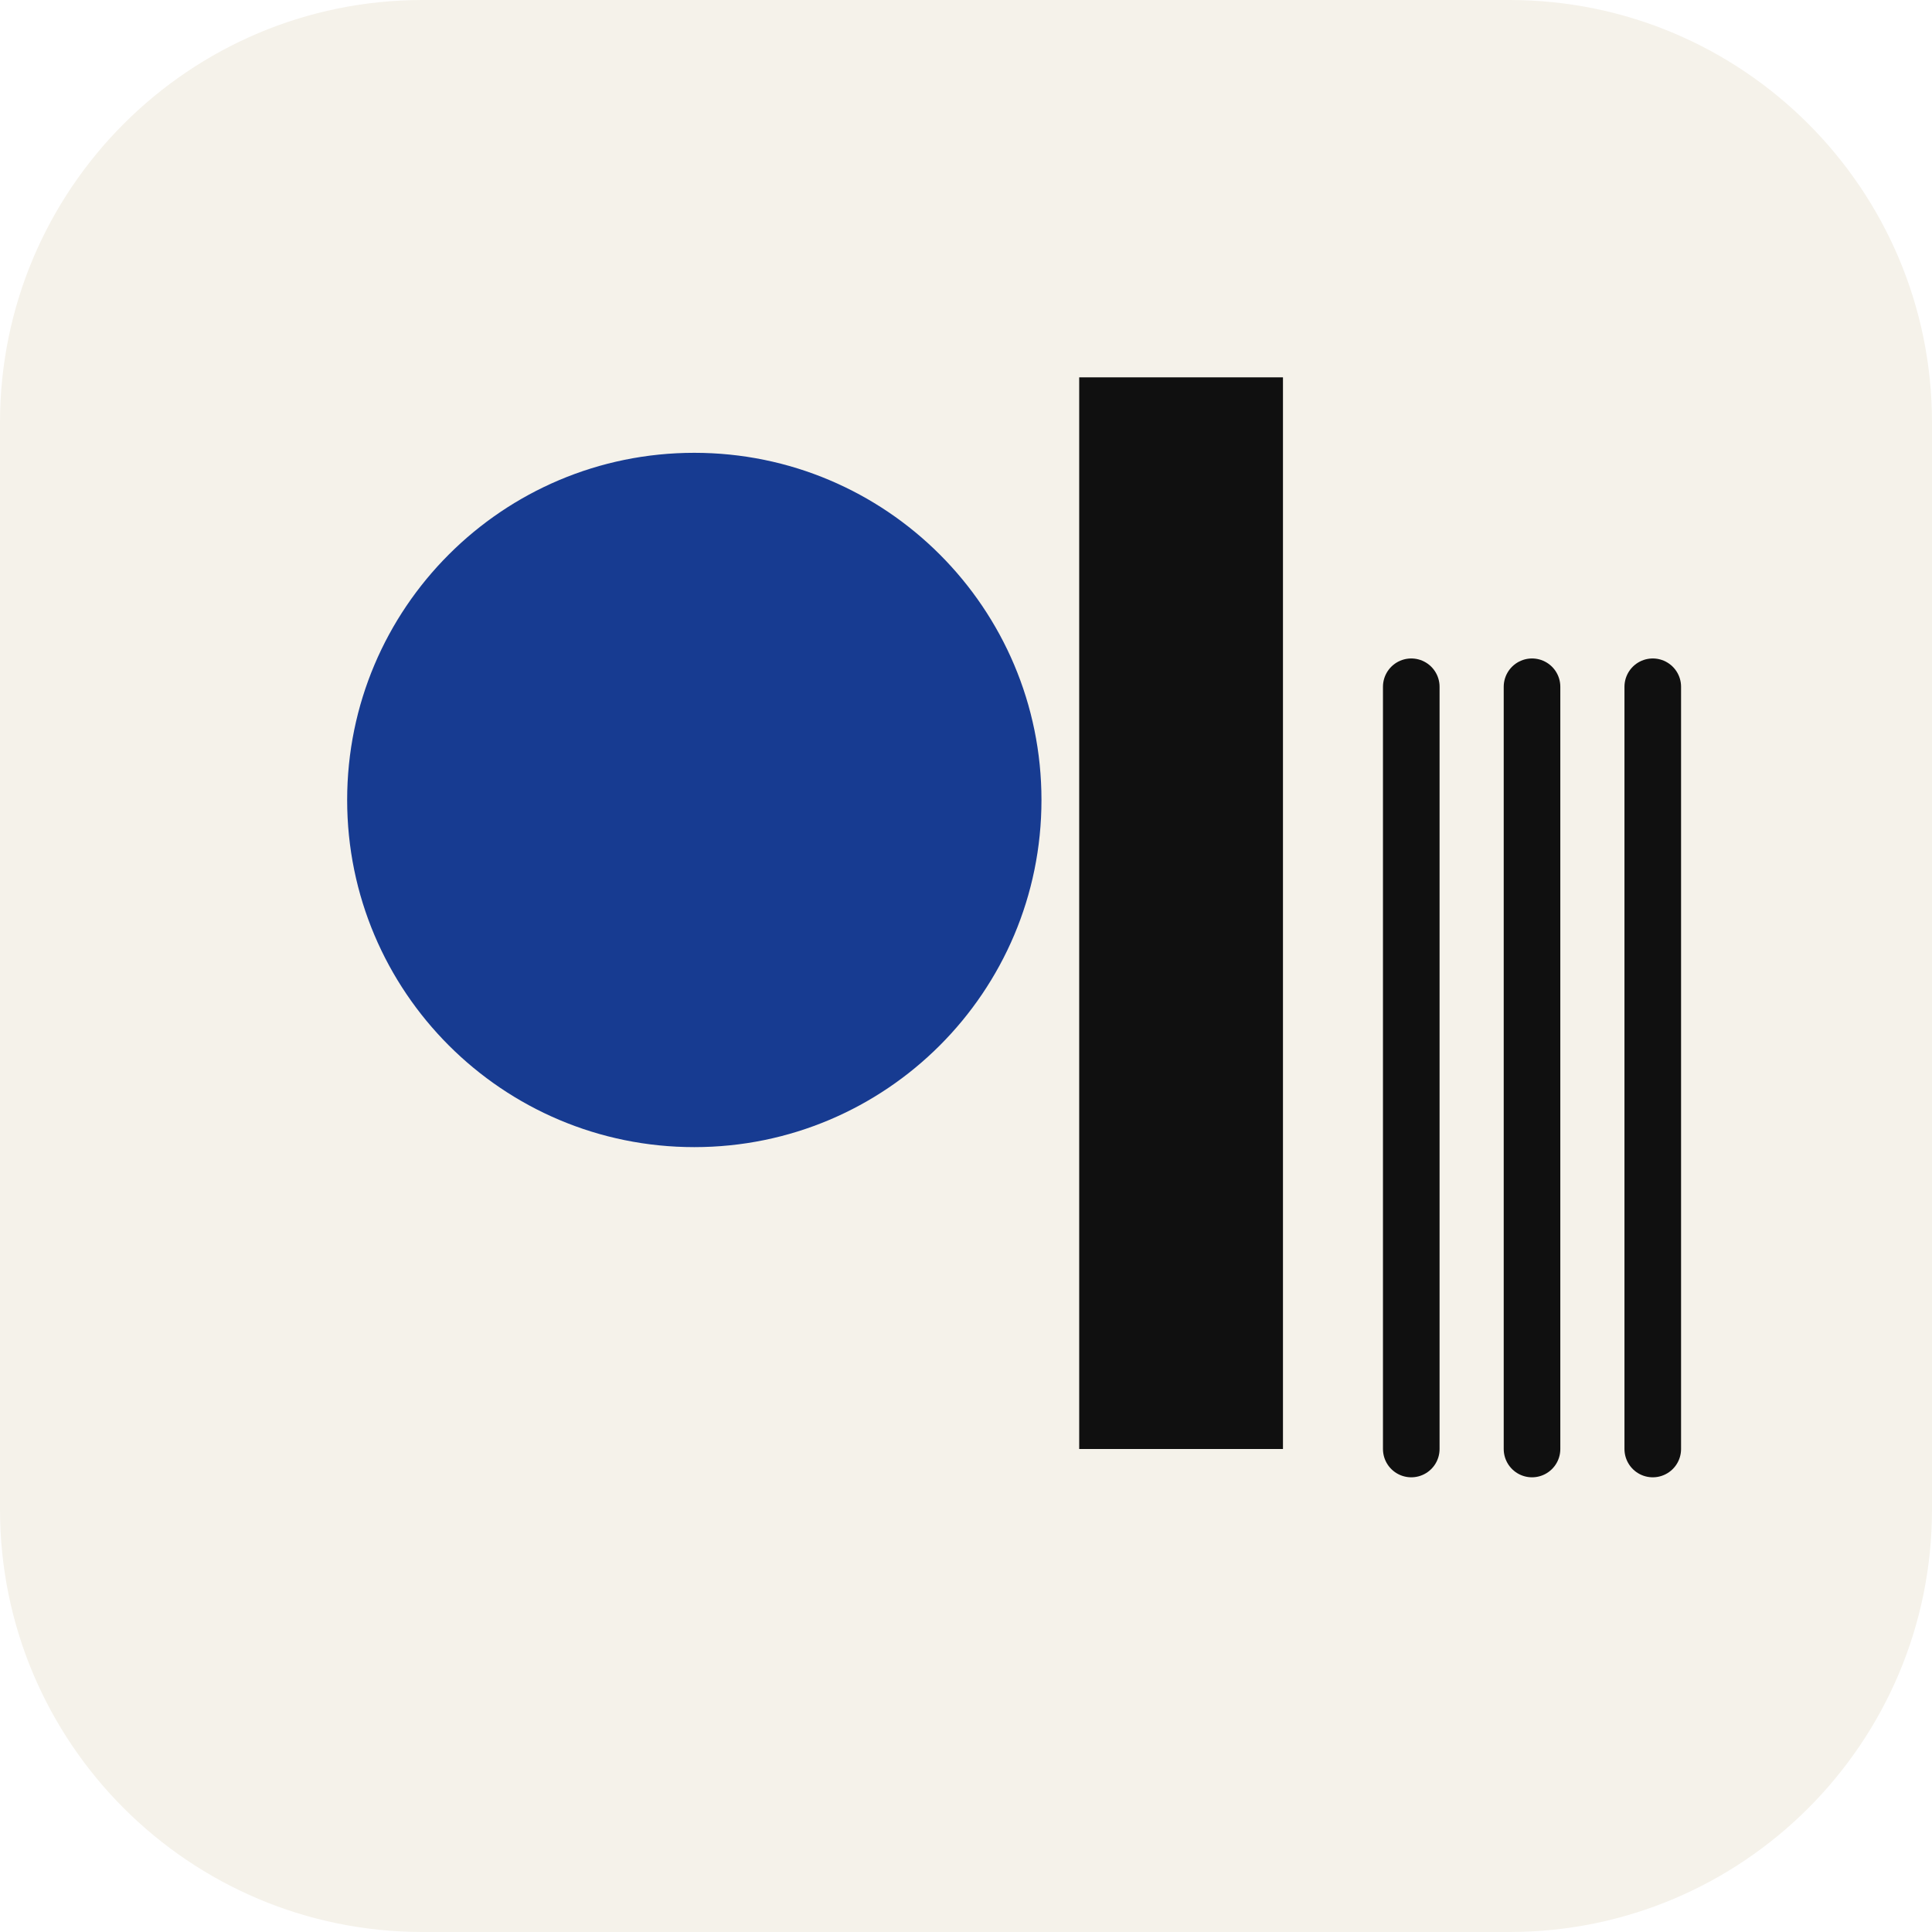
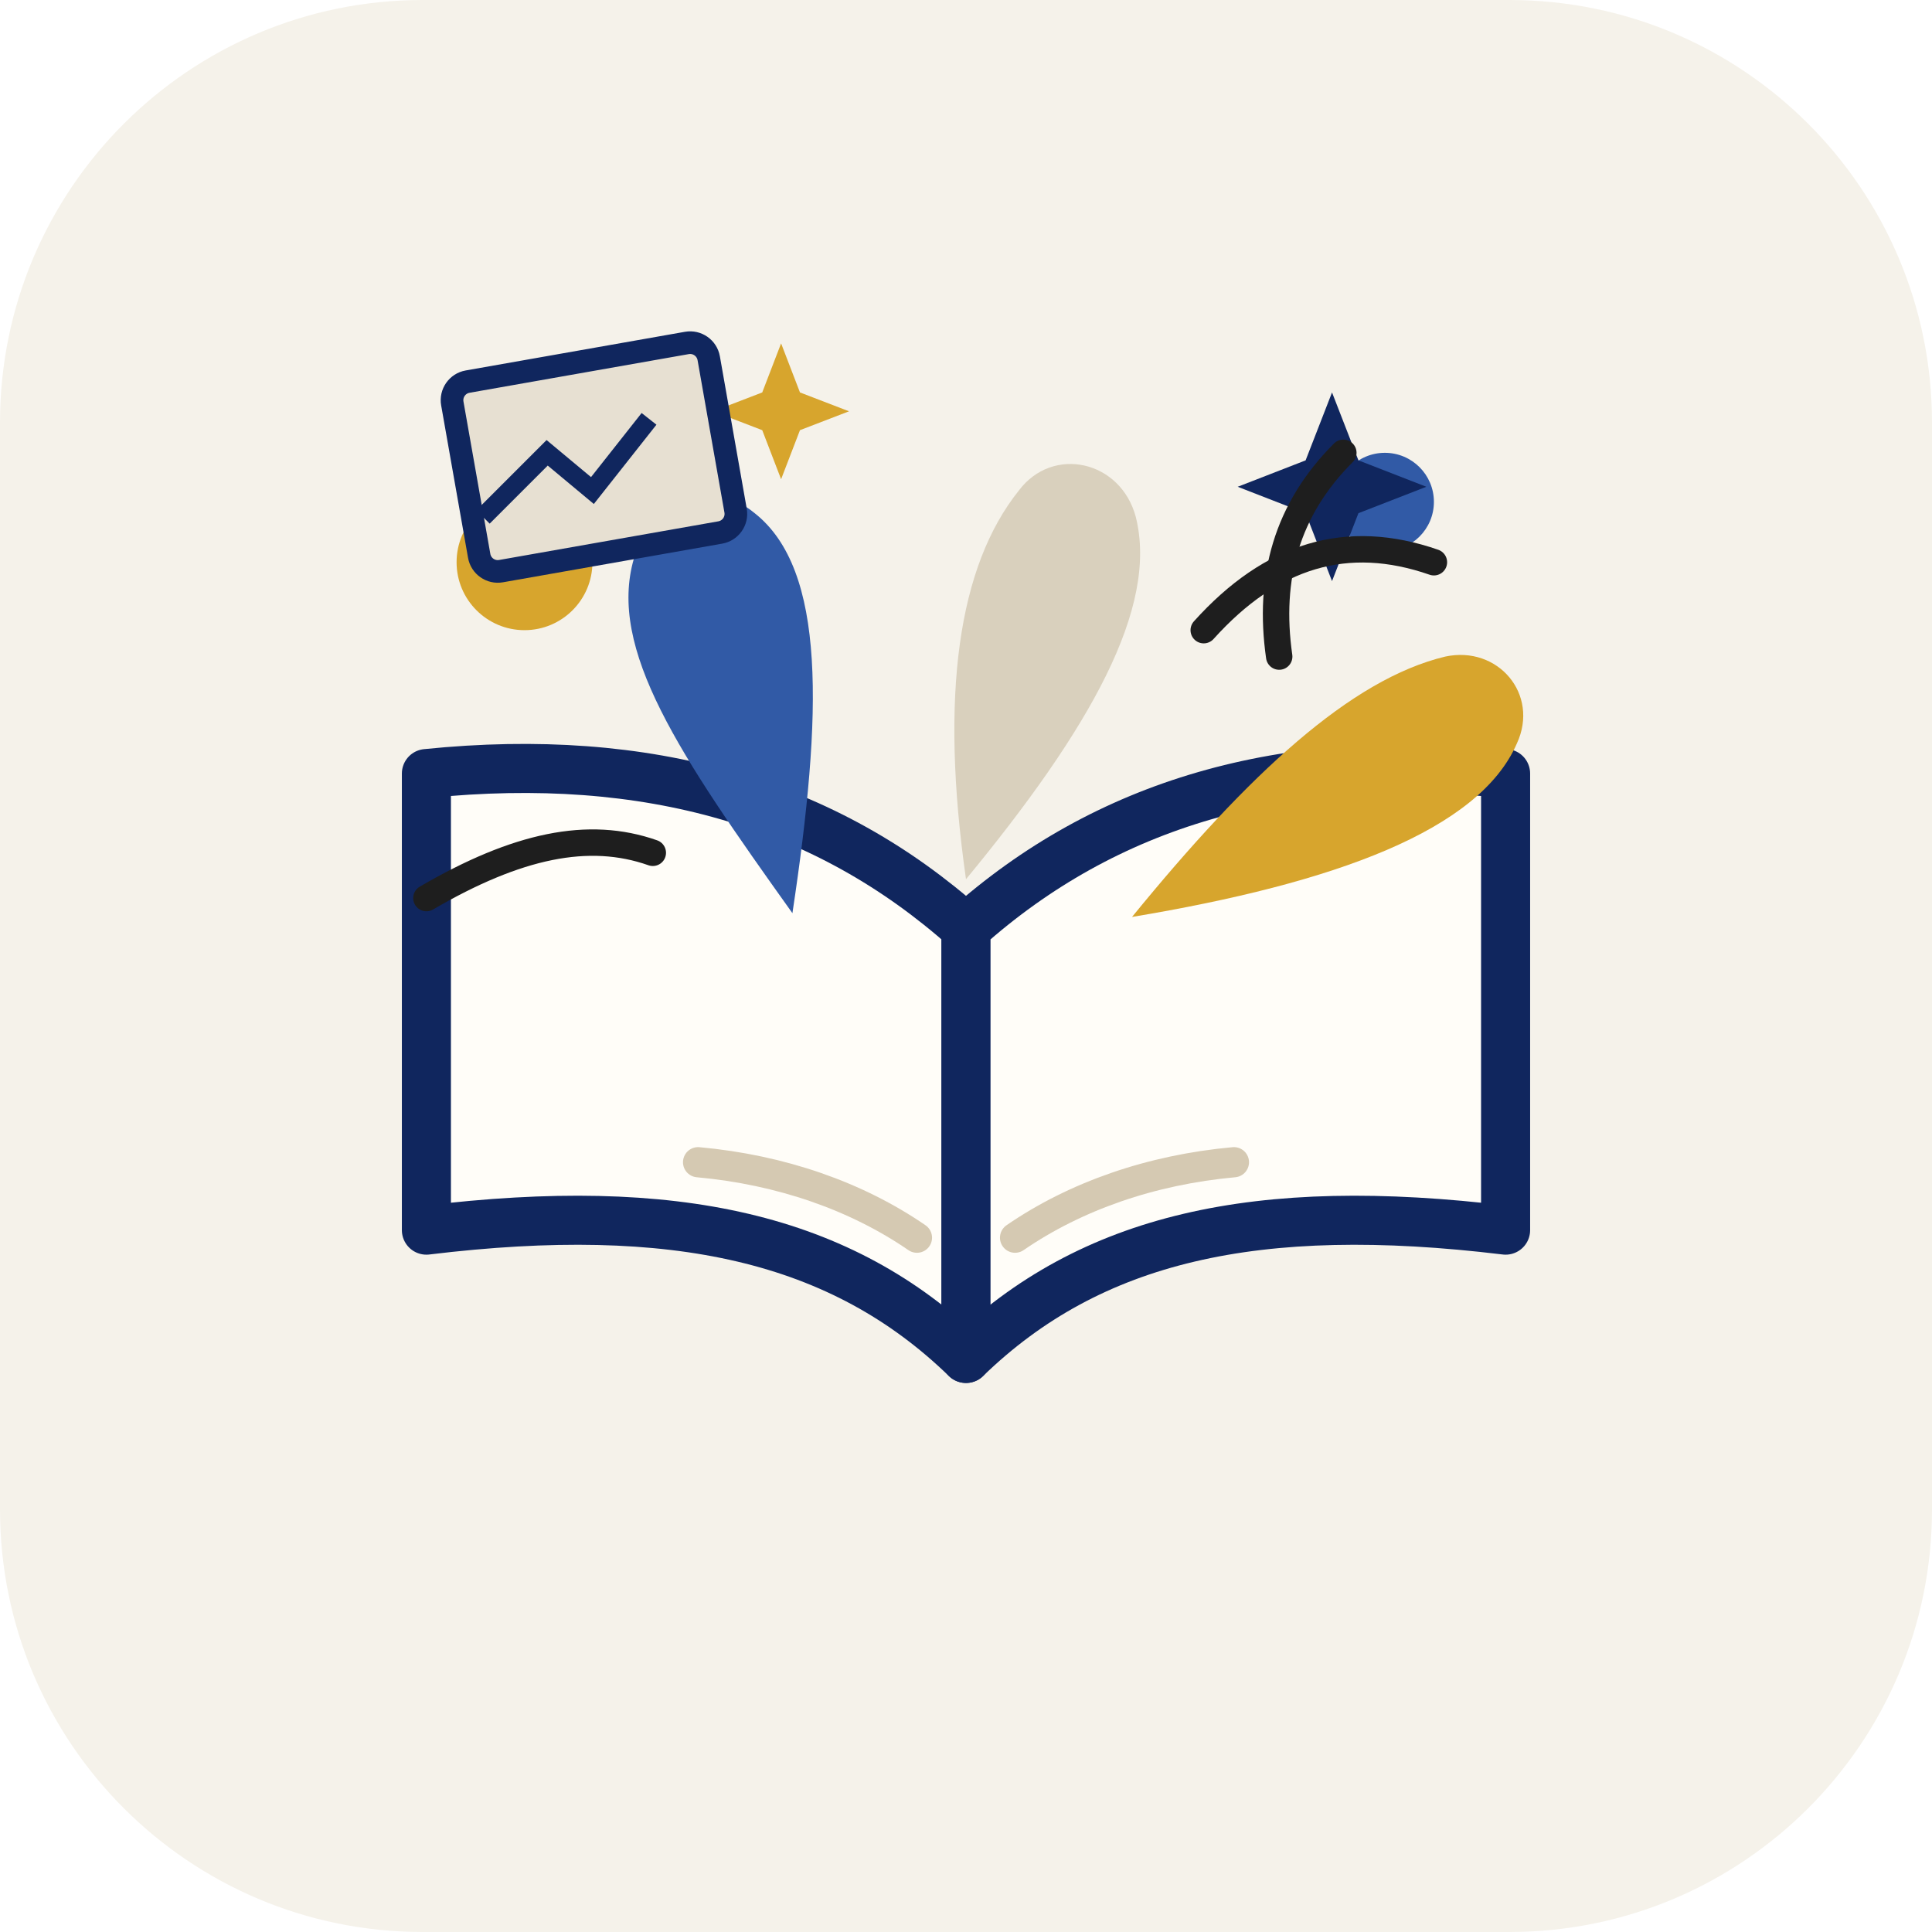
<svg xmlns="http://www.w3.org/2000/svg" viewBox="0 0 512 512">
  <rect width="512" height="512" rx="112" fill="#F5F2EA" />
-   <circle cx="184" cy="212" r="92" fill="#173B91" />
-   <rect x="286" y="100" width="54" height="284" fill="#101010" />
-   <path d="M374 182v202M406 182v202M438 182v202" stroke="#101010" stroke-width="15" stroke-linecap="round" />
+   <path d="M256 360C223 328 179 318 113 326V205c59-6 106 8 143 41v114Z" fill="#FFFDF8" stroke="#10265E" stroke-width="13" stroke-linejoin="round" />
+   <path d="M256 360c33-32 77-42 143-34V205c-59-6-106 8-143 41v114Z" fill="#FFFDF8" stroke="#10265E" stroke-width="13" stroke-linejoin="round" />
+   <path d="M256 246v114" stroke="#10265E" stroke-width="10" stroke-linecap="round" />
+   <path d="M185 308c22 2 42 9 58 20M327 308c-22 2-42 9-58 20" fill="none" stroke="#D5C9B2" stroke-width="8" stroke-linecap="round" />
+   <path d="M210 242c-30-42-49-70-42-94 4-15 20-22 32-12 19 15 18 53 10 106Z" fill="#315AA6" />
+   <path d="M300 243c31-38 58-63 83-69 14-3 25 10 19 23-10 23-48 37-102 46Z" fill="#D7A52D" />
+   <path d="M256 233c-7-49-2-83 14-103 9-12 27-8 31 7 6 24-12 56-45 96Z" fill="#D9D0BD" />
+   <circle cx="139" cy="149" r="18" fill="#D7A52D" />
+   <circle cx="367" cy="133" r="13" fill="#315AA6" />
+   <path d="M113 238c24-14 43-18 60-12" fill="none" stroke="#1E1E1E" stroke-width="7" stroke-linecap="round" />
+   <path d="M353 104l7 18 18 7-18 7-7 18-7-18-18-7 18-7 7-18Z" fill="#10265E" />
+   <path d="M207 91l5 13 13 5-13 5-5 13-5-13-13-5 13-5 5-13Z" fill="#D7A52D" />
+   <path d="M319 167c18-20 38-26 61-18" fill="none" stroke="#1E1E1E" stroke-width="7" stroke-linecap="round" />
+   <path d="M339 174c-3-21 2-39 17-54" fill="none" stroke="#1E1E1E" stroke-width="7" stroke-linecap="round" />
+   <rect x="119" y="102" width="69" height="51" rx="5" transform="rotate(-10 119 102)" fill="#E7E0D2" stroke="#10265E" stroke-width="6" />
+   <path d="M128 137l17-17 12 10 15-19" fill="none" stroke="#10265E" stroke-width="5" />
</svg>
